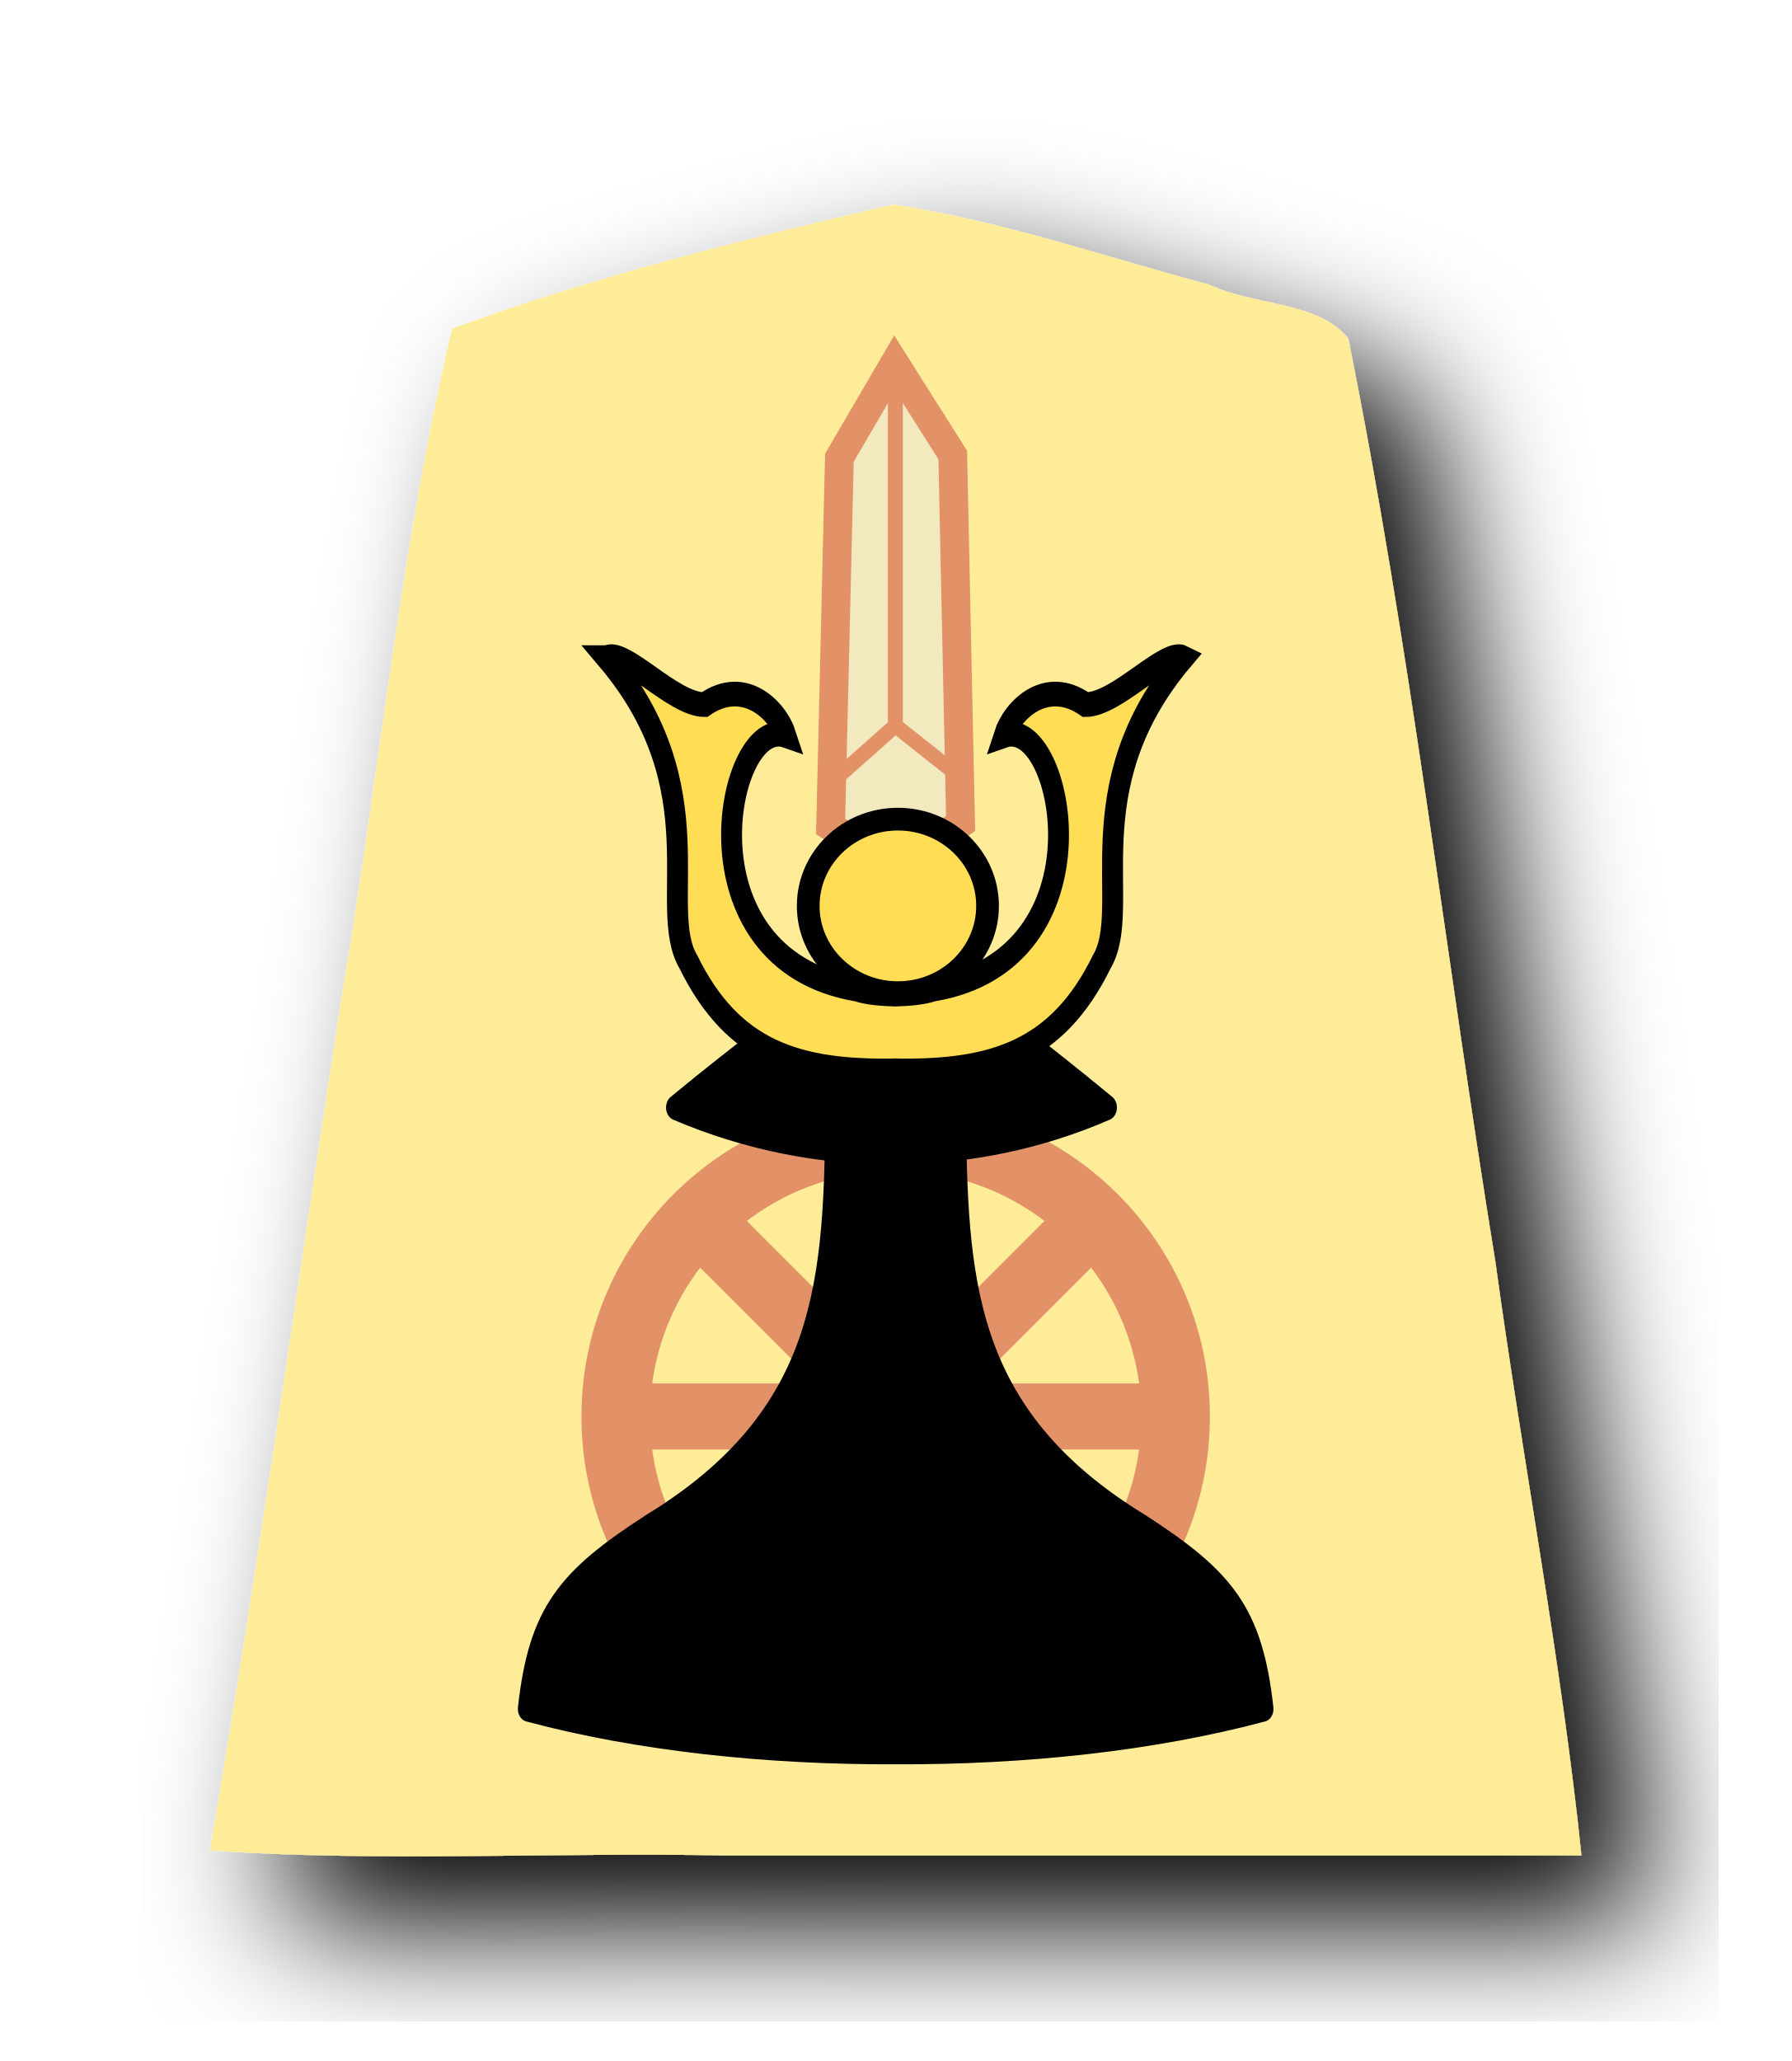
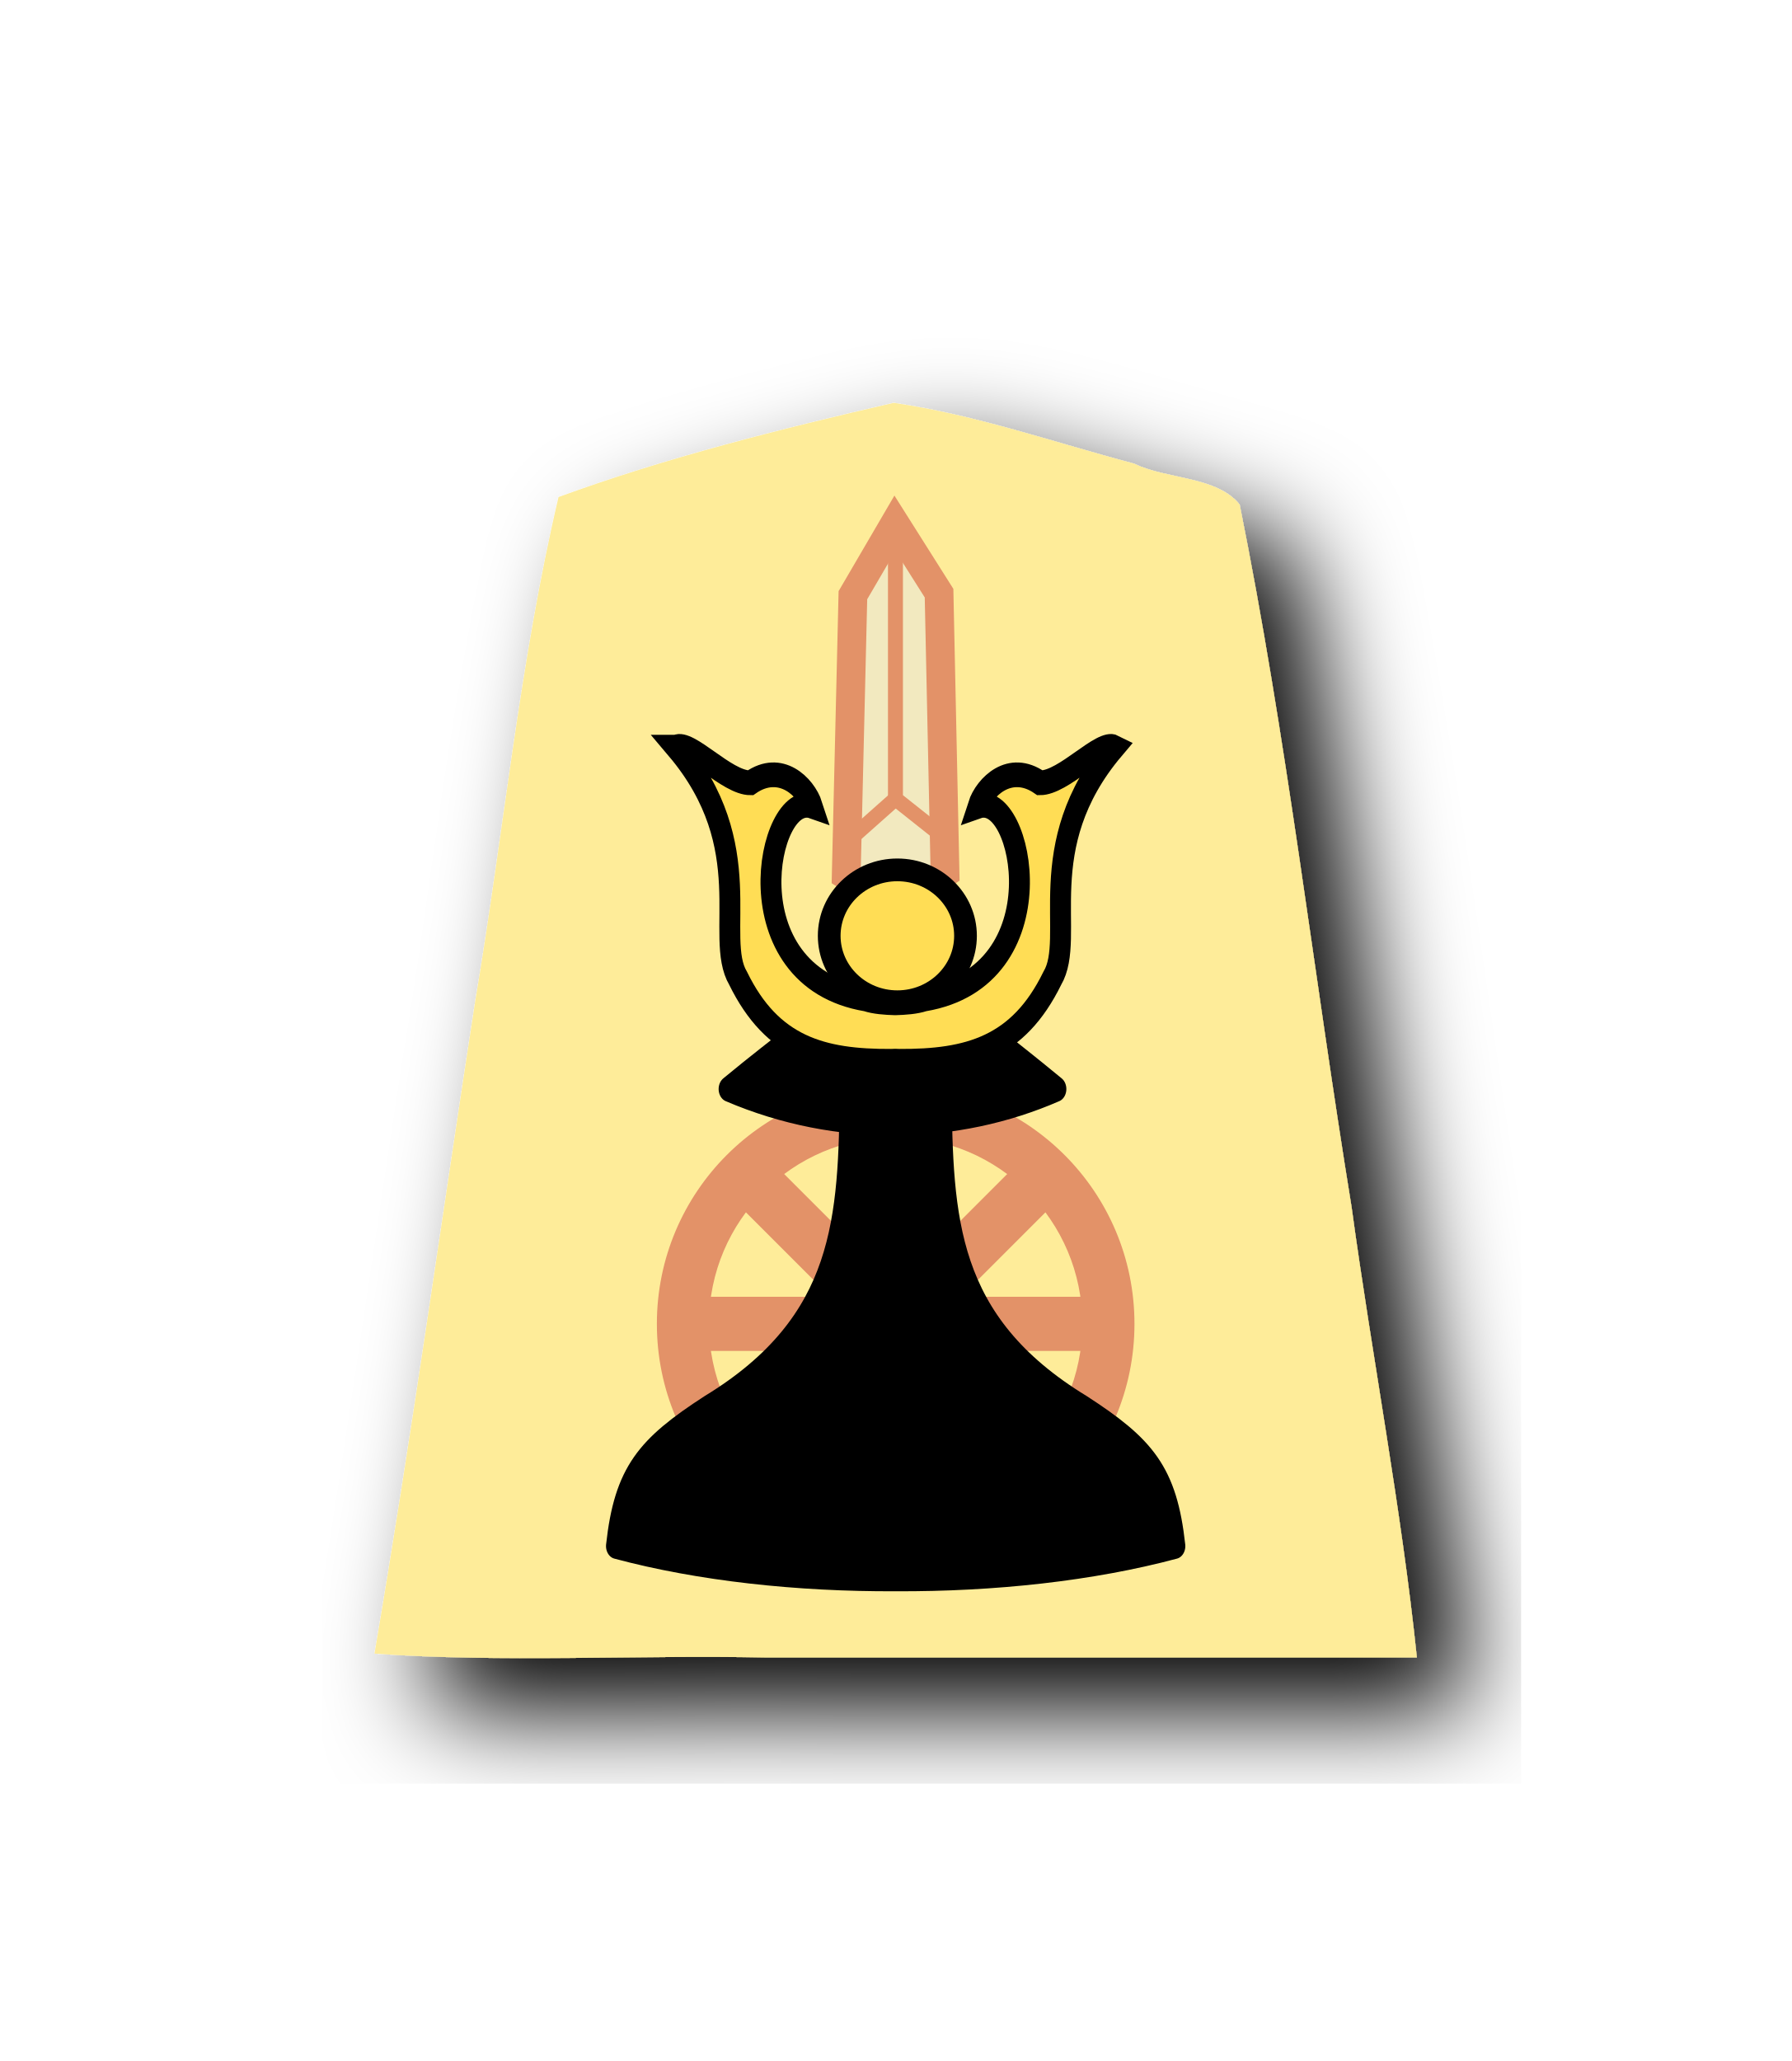
- <svg xmlns="http://www.w3.org/2000/svg" height="60" width="52.157">
+ <svg xmlns="http://www.w3.org/2000/svg" height="60" width="52.157" version="1.1" id="svg57">
+   <defs id="defs61" />
  <filter id="a">
-     <feGaussianBlur in="SourceAlpha" result="blur" stdDeviation="2" />
-     <feOffset dx="2" dy="2" result="offsetBlur" />
-     <feBlend in="SourceGraphic" in2="offsetBlur" mode="normal" />
+     <feGaussianBlur in="SourceAlpha" result="blur" stdDeviation="2" id="feGaussianBlur2" />
+     <feOffset dx="2" dy="2" result="offsetBlur" id="feOffset4" />
+     <feBlend in="SourceGraphic" in2="offsetBlur" mode="normal" id="feBlend6" />
  </filter>
-   <g transform="translate(-370.4972 -77.13521)">
-     <g fill="#ffd5e5" filter="url(#a)" transform="matrix(1 0 0 1 407.4577 76.85653)">
-       <path d="m-10.96 6.237c-4.319 1-8.69 2.088-12.838 3.608-1.492 6.331-2.103 12.88-3.191 19.305-1.285 8.332-2.439 16.689-3.86 24.997 4.847.346 10 .05 14.963.148h24.971c-.585-5.657-1.718-11.523-2.502-17.26-1.462-8.96-2.486-18.012-4.288-26.903-.885-1.093-2.799-.957-4.037-1.564-3.053-.81-6.099-1.875-9.218-2.332z" fill="#feec99" />
+   <g transform="matrix(0.76,0,0,0.76,-275.319,-51.42276)" id="g55" style="stroke-width:1.316">
+     <g fill="#ffd5e5" filter="url(#a)" transform="translate(407.4577,76.85653)" id="g11" style="stroke-width:1.731">
+       <path d="m -10.96,6.237 c -4.319,1 -8.69,2.088 -12.838,3.608 -1.492,6.331 -2.103,12.88 -3.191,19.305 -1.285,8.332 -2.439,16.689 -3.86,24.997 4.847,0.346 10,0.05 14.963,0.148 H 9.085 c -0.585,-5.657 -1.718,-11.523 -2.502,-17.26 -1.462,-8.96 -2.486,-18.012 -4.288,-26.903 -0.885,-1.093 -2.799,-0.957 -4.037,-1.564 -3.053,-0.81 -6.099,-1.875 -9.218,-2.332 z" fill="#feec99" id="path9" style="stroke-width:2.278" />
    </g>
-     <g opacity=".5" transform="matrix(1.088573 0 0 1.088573 368.1873 75.43316)">
-       <g opacity="1" stroke="#c83737" stroke-width="4.938" transform="matrix(.08856987 0 0 .08856987 -7.546046 -92.94219)">
-         <path d="m372.139 1585.471v-265.45h15v265.45z" fill="#c83737" />
-         <g>
-           <path d="m373.444 1325.142-13.451-8.571 2.652-111.341 16.687-28.568 17.542 27.755 2.373 111.247-13.382 9.223z" fill="#e6e6e6" opacity="1" stroke-width="8.694" />
-           <g fill="none" stroke-width="4.516">
-             <path d="m379.551 1181.017v105.098l16.535 13.127" />
-             <path d="m379.551 1286.116-16.317 14.496" />
+     <g opacity="0.5" transform="matrix(1.088573,0,0,1.088573,368.1873,75.43316)" id="g39" style="stroke-width:1.731">
+       <g opacity="1" stroke="#c83737" stroke-width="6.498" transform="matrix(0.08856987,0,0,0.08856987,-7.546046,-92.94219)" id="g25">
+         <path d="m 372.139,1585.471 v -265.45 h 15 v 265.45 z" fill="#c83737" id="path13" style="stroke-width:8.55" />
+         <g id="g23" style="stroke-width:6.498">
+           <path d="m 373.444,1325.142 -13.451,-8.571 2.652,-111.341 16.687,-28.568 17.542,27.755 2.373,111.247 -13.382,9.223 z" fill="#e6e6e6" opacity="1" stroke-width="11.439" id="path15" />
+           <g fill="none" stroke-width="5.942" id="g21">
+             <path d="m 379.551,1181.017 v 105.098 l 16.535,13.127" id="path17" style="stroke-width:5.942" />
+             <path d="m 379.551,1286.116 -16.317,14.496" id="path19" style="stroke-width:5.942" />
          </g>
        </g>
      </g>
-       <g fill="#c83737">
-         <g transform="translate(-.508475 -2.894278)">
-           <path d="m19.295 41.675h14.583v1.329h-14.583z" opacity="1" stroke="#c83737" stroke-width=".437" />
-           <path d="m26.587 33.936a8.403 8.403 0 0 0 -8.404 8.404 8.403 8.403 0 0 0 8.404 8.404 8.403 8.403 0 0 0 8.404-8.404 8.403 8.403 0 0 0 -8.404-8.404zm0 1.832a6.571 6.571 0 0 1 6.57 6.571 6.571 6.571 0 0 1 -6.57 6.57 6.571 6.571 0 0 1 -6.571-6.57 6.571 6.571 0 0 1 6.571-6.571z" opacity="1" />
+       <g fill="#c83737" id="g37" style="stroke-width:2.278">
+         <g transform="translate(-0.508475,-2.894278)" id="g31" style="stroke-width:1.316">
+           <path d="m 19.295,41.675 h 14.583 v 1.329 H 19.295 Z" opacity="1" stroke="#c83737" stroke-width="0.576" id="path27" />
+           <path d="m 26.587,33.936 a 8.403,8.403 0 0 0 -8.404,8.404 8.403,8.403 0 0 0 8.404,8.404 8.403,8.403 0 0 0 8.404,-8.404 8.403,8.403 0 0 0 -8.404,-8.404 z m 0,1.832 a 6.571,6.571 0 0 1 6.57,6.571 6.571,6.571 0 0 1 -6.57,6.57 6.571,6.571 0 0 1 -6.571,-6.57 6.571,6.571 0 0 1 6.571,-6.571 z" opacity="1" id="path29" style="stroke-width:1.731" />
        </g>
-         <path d="m20.453 44.131 10.312-10.312.939.939-10.312 10.312z" opacity="1" stroke="#c83737" stroke-width=".437" />
-         <path d="m21.392 33.819 10.312 10.312-.939.939-10.312-10.312z" opacity="1" stroke="#c83737" stroke-width=".437" />
+         <path d="M 20.453,44.131 30.765,33.819 31.704,34.759 21.392,45.071 Z" opacity="1" stroke="#c83737" stroke-width="0.576" id="path33" />
+         <path d="M 21.392,33.819 31.704,44.131 30.765,45.071 20.453,34.759 Z" opacity="1" stroke="#c83737" stroke-width="0.576" id="path35" />
      </g>
    </g>
-     <g stroke="#000">
-       <g stroke-linejoin="round" stroke-width="1.313" transform="matrix(.4673147 0 0 .5688011 407.3684 76.08432)">
-         <path d="m-23.356 44.733c-4.132 8.933-4.332 7.65-13.389 13.799 8.913 3.135 18.7 2.897 26.778 0-9.057-6.15-9.439-5.165-13.389-13.799z" />
-         <path d="m-26.818 58.55c-.102 8.756-.371 15.837-11.545 21.429-5.232 2.786-6.963 4.475-7.615 9.332 6.785 1.494 14.836 2.21 22.882 2.179 8.046.031 16.098-.686 22.882-2.179-.651-4.857-2.382-6.546-7.615-9.332-11.174-5.592-11.443-12.672-11.545-21.429v0c-1.241.019-2.482.02-3.722.019-1.241.001-2.482-0-3.722-.019z" />
+     <g stroke="#000000" id="g53" style="stroke-width:1.731">
+       <g stroke-linejoin="round" stroke-width="1.728" transform="matrix(0.4673147,0,0,0.5688011,407.3684,76.08432)" id="g45">
+         <path d="m -23.356,44.733 c -4.132,8.933 -4.332,7.65 -13.389,13.799 8.913,3.135 18.7,2.897 26.778,0 -9.057,-6.15 -9.439,-5.165 -13.389,-13.799 z" id="path41" style="stroke-width:1.728" />
+         <path d="m -26.818,58.55 c -0.102,8.756 -0.371,15.837 -11.545,21.429 -5.232,2.786 -6.963,4.475 -7.615,9.332 6.785,1.494 14.836,2.21 22.882,2.179 8.046,0.031 16.098,-0.686 22.882,-2.179 C -0.864,84.454 -2.595,82.764 -7.828,79.978 -19.002,74.387 -19.271,67.306 -19.373,58.55 v 4e-6 c -1.241,0.019 -2.482,0.02 -3.722,0.019 -1.241,7.29e-4 -2.482,-2.33e-4 -3.722,-0.019 z" id="path43" style="stroke-width:1.728" />
      </g>
-       <g fill="#fd5" transform="matrix(.6614632 0 0 .6614632 -5.529538 20.85129)">
-         <path d="m89.878 104.459c71.228 71.229 31.757 135.821 52.51 165.379 28.871 49.947 71.083 59.605 129.343 59.369 1.132-.005 2.27-.039 3.413-.104 1.143.064 2.28.099 3.413.104 58.26.236 100.472-9.422 129.343-59.369 20.752-29.558-18.718-94.149 52.51-165.379-11.605-5.015-42.725 25.605-62.898 25.525-25.612-15.171-47.031 3.08-52.251 16.777 37.839-11.301 70.079 121.468-45.538 137.914-7.067 1.971-16.164 2.514-24.578 2.719-8.414-.205-17.511-.748-24.578-2.719-115.617-16.446-83.377-149.215-45.538-137.914-5.22-13.697-26.639-31.948-52.251-16.777-20.172.08-51.293-30.539-62.898-25.525z" stroke-width="13.427" transform="matrix(.06852995 0 0 .08094496 589.0195 105.5793)" />
-         <ellipse cx="608" cy="124.96" rx="3.947" ry="3.818" />
+       <g fill="#ffdd55" transform="matrix(0.6614632,0,0,0.6614632,-5.529538,20.85129)" id="g51" style="stroke-width:2.278">
+         <path d="m 89.878,104.459 c 71.228,71.229 31.757,135.821 52.51,165.379 28.871,49.947 71.083,59.605 129.343,59.369 1.132,-0.005 2.27,-0.039 3.413,-0.104 1.143,0.064 2.28,0.099 3.413,0.104 58.26,0.236 100.472,-9.422 129.343,-59.369 20.752,-29.558 -18.718,-94.149 52.51,-165.379 -11.605,-5.015 -42.725,25.605 -62.898,25.525 -25.612,-15.171 -47.031,3.08 -52.251,16.777 37.839,-11.301 70.079,121.468 -45.538,137.914 -7.067,1.971 -16.164,2.514 -24.578,2.719 -8.414,-0.205 -17.511,-0.748 -24.578,-2.719 -115.617,-16.446 -83.377,-149.215 -45.538,-137.914 -5.22,-13.697 -26.639,-31.948 -52.251,-16.777 -20.172,0.08 -51.293,-30.539 -62.898,-25.525 z" stroke-width="17.667" transform="matrix(0.06852995,0,0,0.08094496,589.0195,105.5793)" id="path47" />
+         <ellipse cx="608" cy="124.96" rx="3.947" ry="3.818" id="ellipse49" style="stroke-width:1.316" />
      </g>
    </g>
  </g>
</svg>
